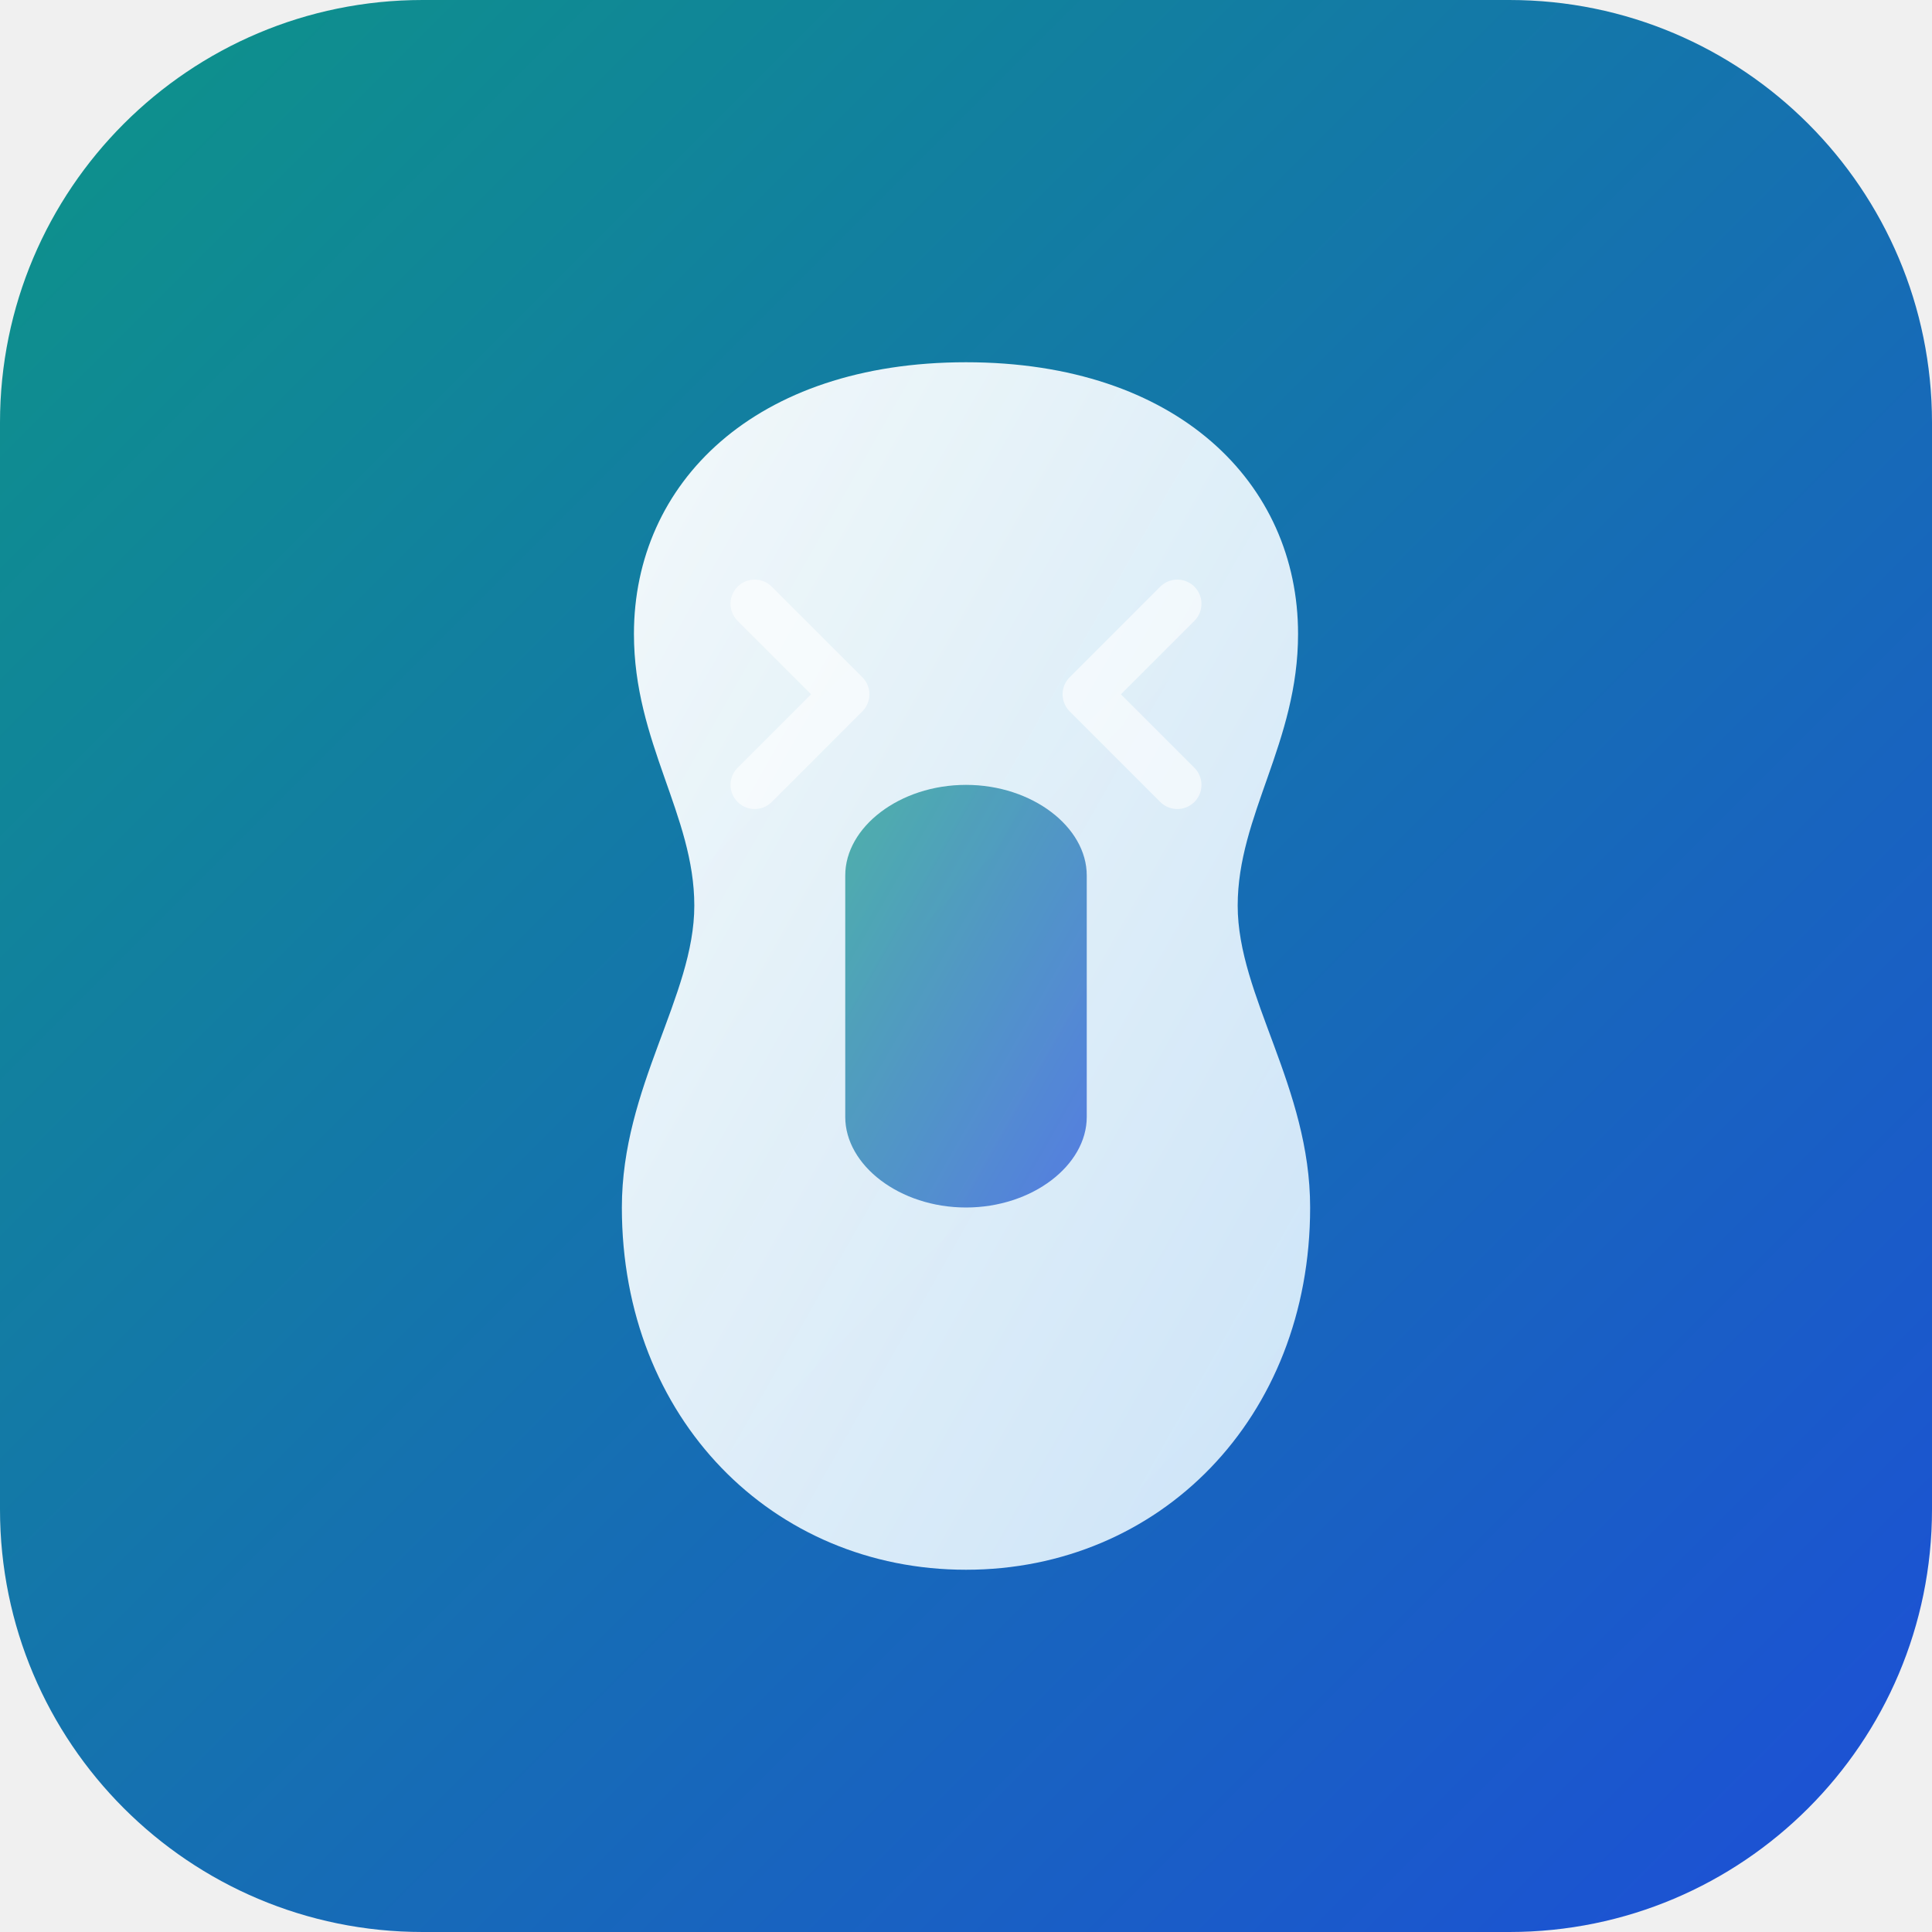
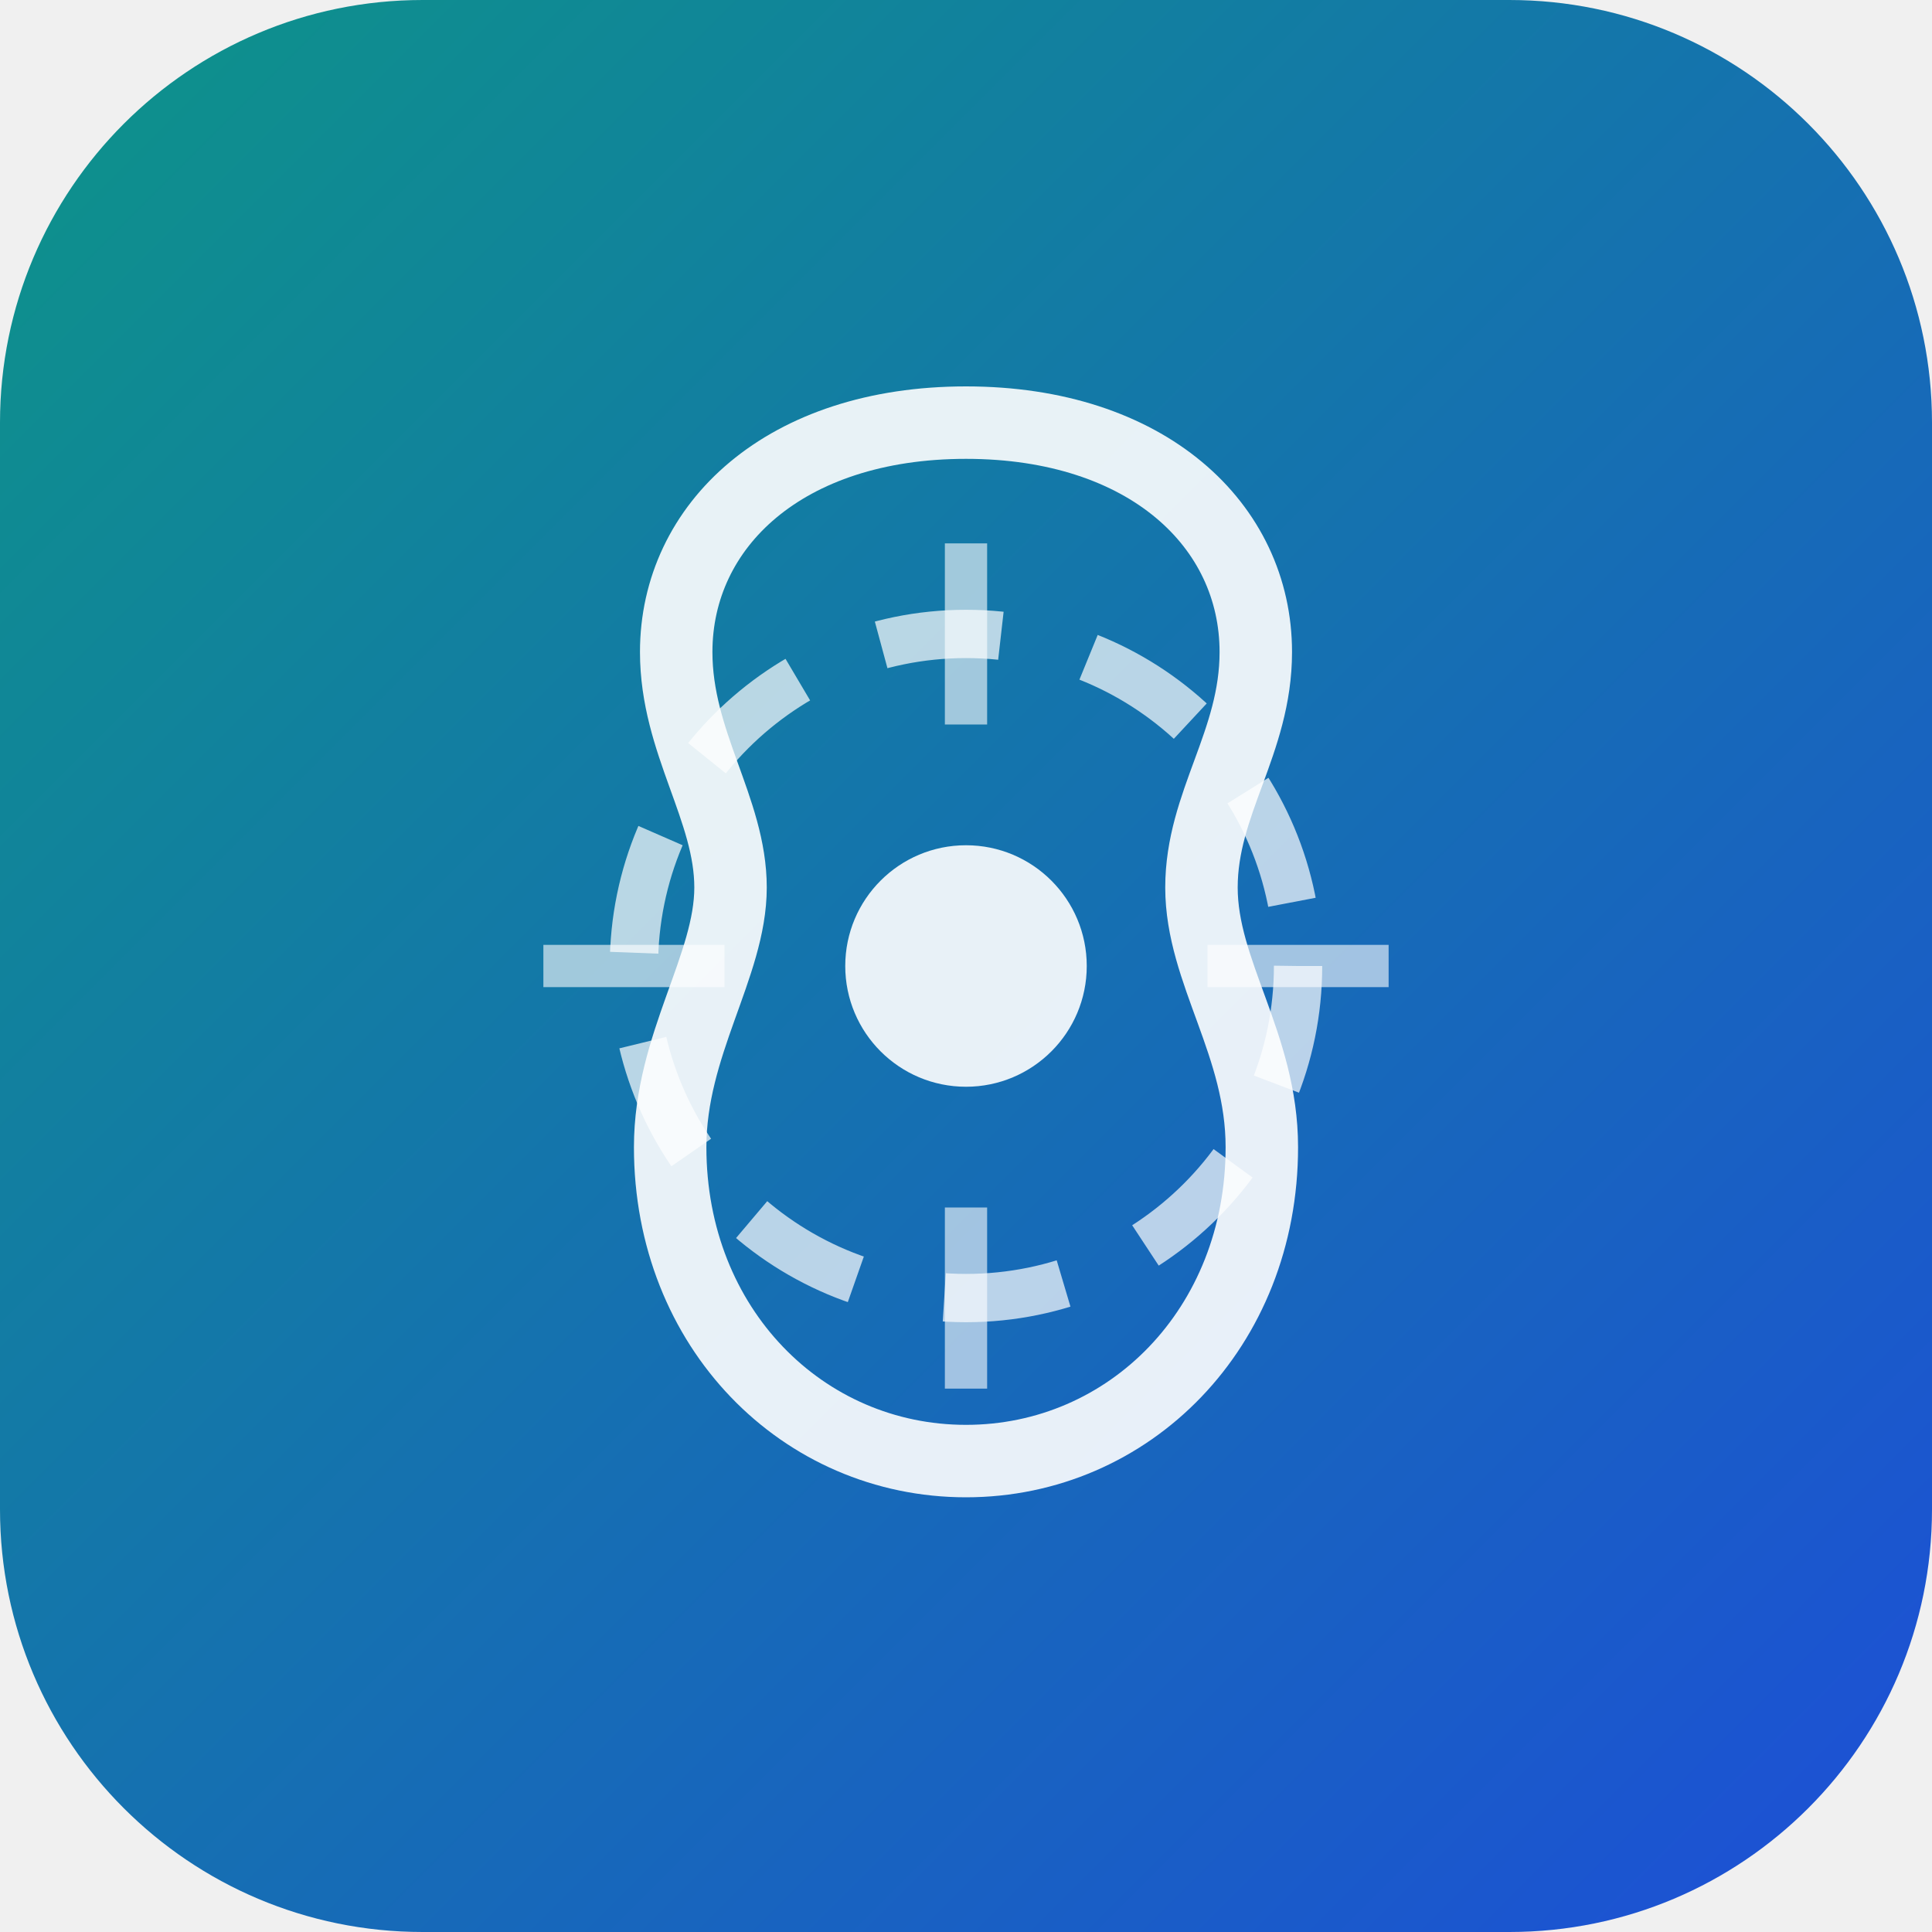
<svg xmlns="http://www.w3.org/2000/svg" viewBox="0 0 32 32">
  <defs>
    <linearGradient id="grad" x1="0%" y1="0%" x2="100%" y2="100%">
      <stop offset="0%" stop-color="#0d9488" />
      <stop offset="100%" stop-color="#1d4ed8" />
    </linearGradient>
-     <linearGradient id="kidney" x1="0%" y1="0%" x2="100%" y2="100%">
-       <stop offset="0%" stop-color="#ffffff" stop-opacity="0.95" />
-       <stop offset="100%" stop-color="#e0f2fe" stop-opacity="0.9" />
-     </linearGradient>
  </defs>
  <rect width="32" height="32" rx="7" fill="url(#grad)" />
-   <path d="M16 6c-3.5 0-5.5 2-5.5 4.5 0 1.8 1 3 1 4.5s-1.2 3-1.2 5c0 3.5 2.5 6 5.7 6 3.2 0 5.7-2.5 5.7-6 0-2-1.2-3.5-1.2-5s1-2.7 1-4.5C21.5 8 19.5 6 16 6z" fill="url(#kidney)" />
-   <path d="M14 14.5c0-.8.9-1.5 2-1.5s2 .7 2 1.5v4c0 .8-.9 1.5-2 1.5s-2-.7-2-1.5v-4z" fill="url(#grad)" opacity="0.7" />
-   <path d="M12.5 10l1.5 1.5L12.5 13M19.5 10l-1.5 1.5 1.5 1.5" stroke="white" stroke-width="0.8" fill="none" stroke-linecap="round" stroke-linejoin="round" opacity="0.6" />
+   <path d="M16 7c-3 0-4.8 1.7-4.8 3.8 0 1.5.9 2.6.9 3.9s-1 2.6-1 4.3c0 3 2.2 5.2 4.9 5.2s4.9-2.2 4.9-5.2c0-1.7-1-2.9-1-4.3s.9-2.4.9-3.9C20.8 8.7 19 7 16 7z" fill="none" stroke="white" stroke-width="1.2" opacity="0.9" />
+   <circle cx="16" cy="16" r="5.5" fill="none" stroke="white" stroke-width="0.8" stroke-dasharray="2 1.5" opacity="0.7" />
+   <circle cx="16" cy="16" r="2" fill="white" opacity="0.9" />
+   <line x1="16" y1="9" x2="16" y2="12" stroke="white" stroke-width="0.7" opacity="0.6" />
+   <line x1="16" y1="20" x2="16" y2="23" stroke="white" stroke-width="0.7" opacity="0.6" />
+   <line x1="9" y1="16" x2="12" y2="16" stroke="white" stroke-width="0.7" opacity="0.6" />
+   <line x1="20" y1="16" x2="23" y2="16" stroke="white" stroke-width="0.7" opacity="0.6" />
</svg>
